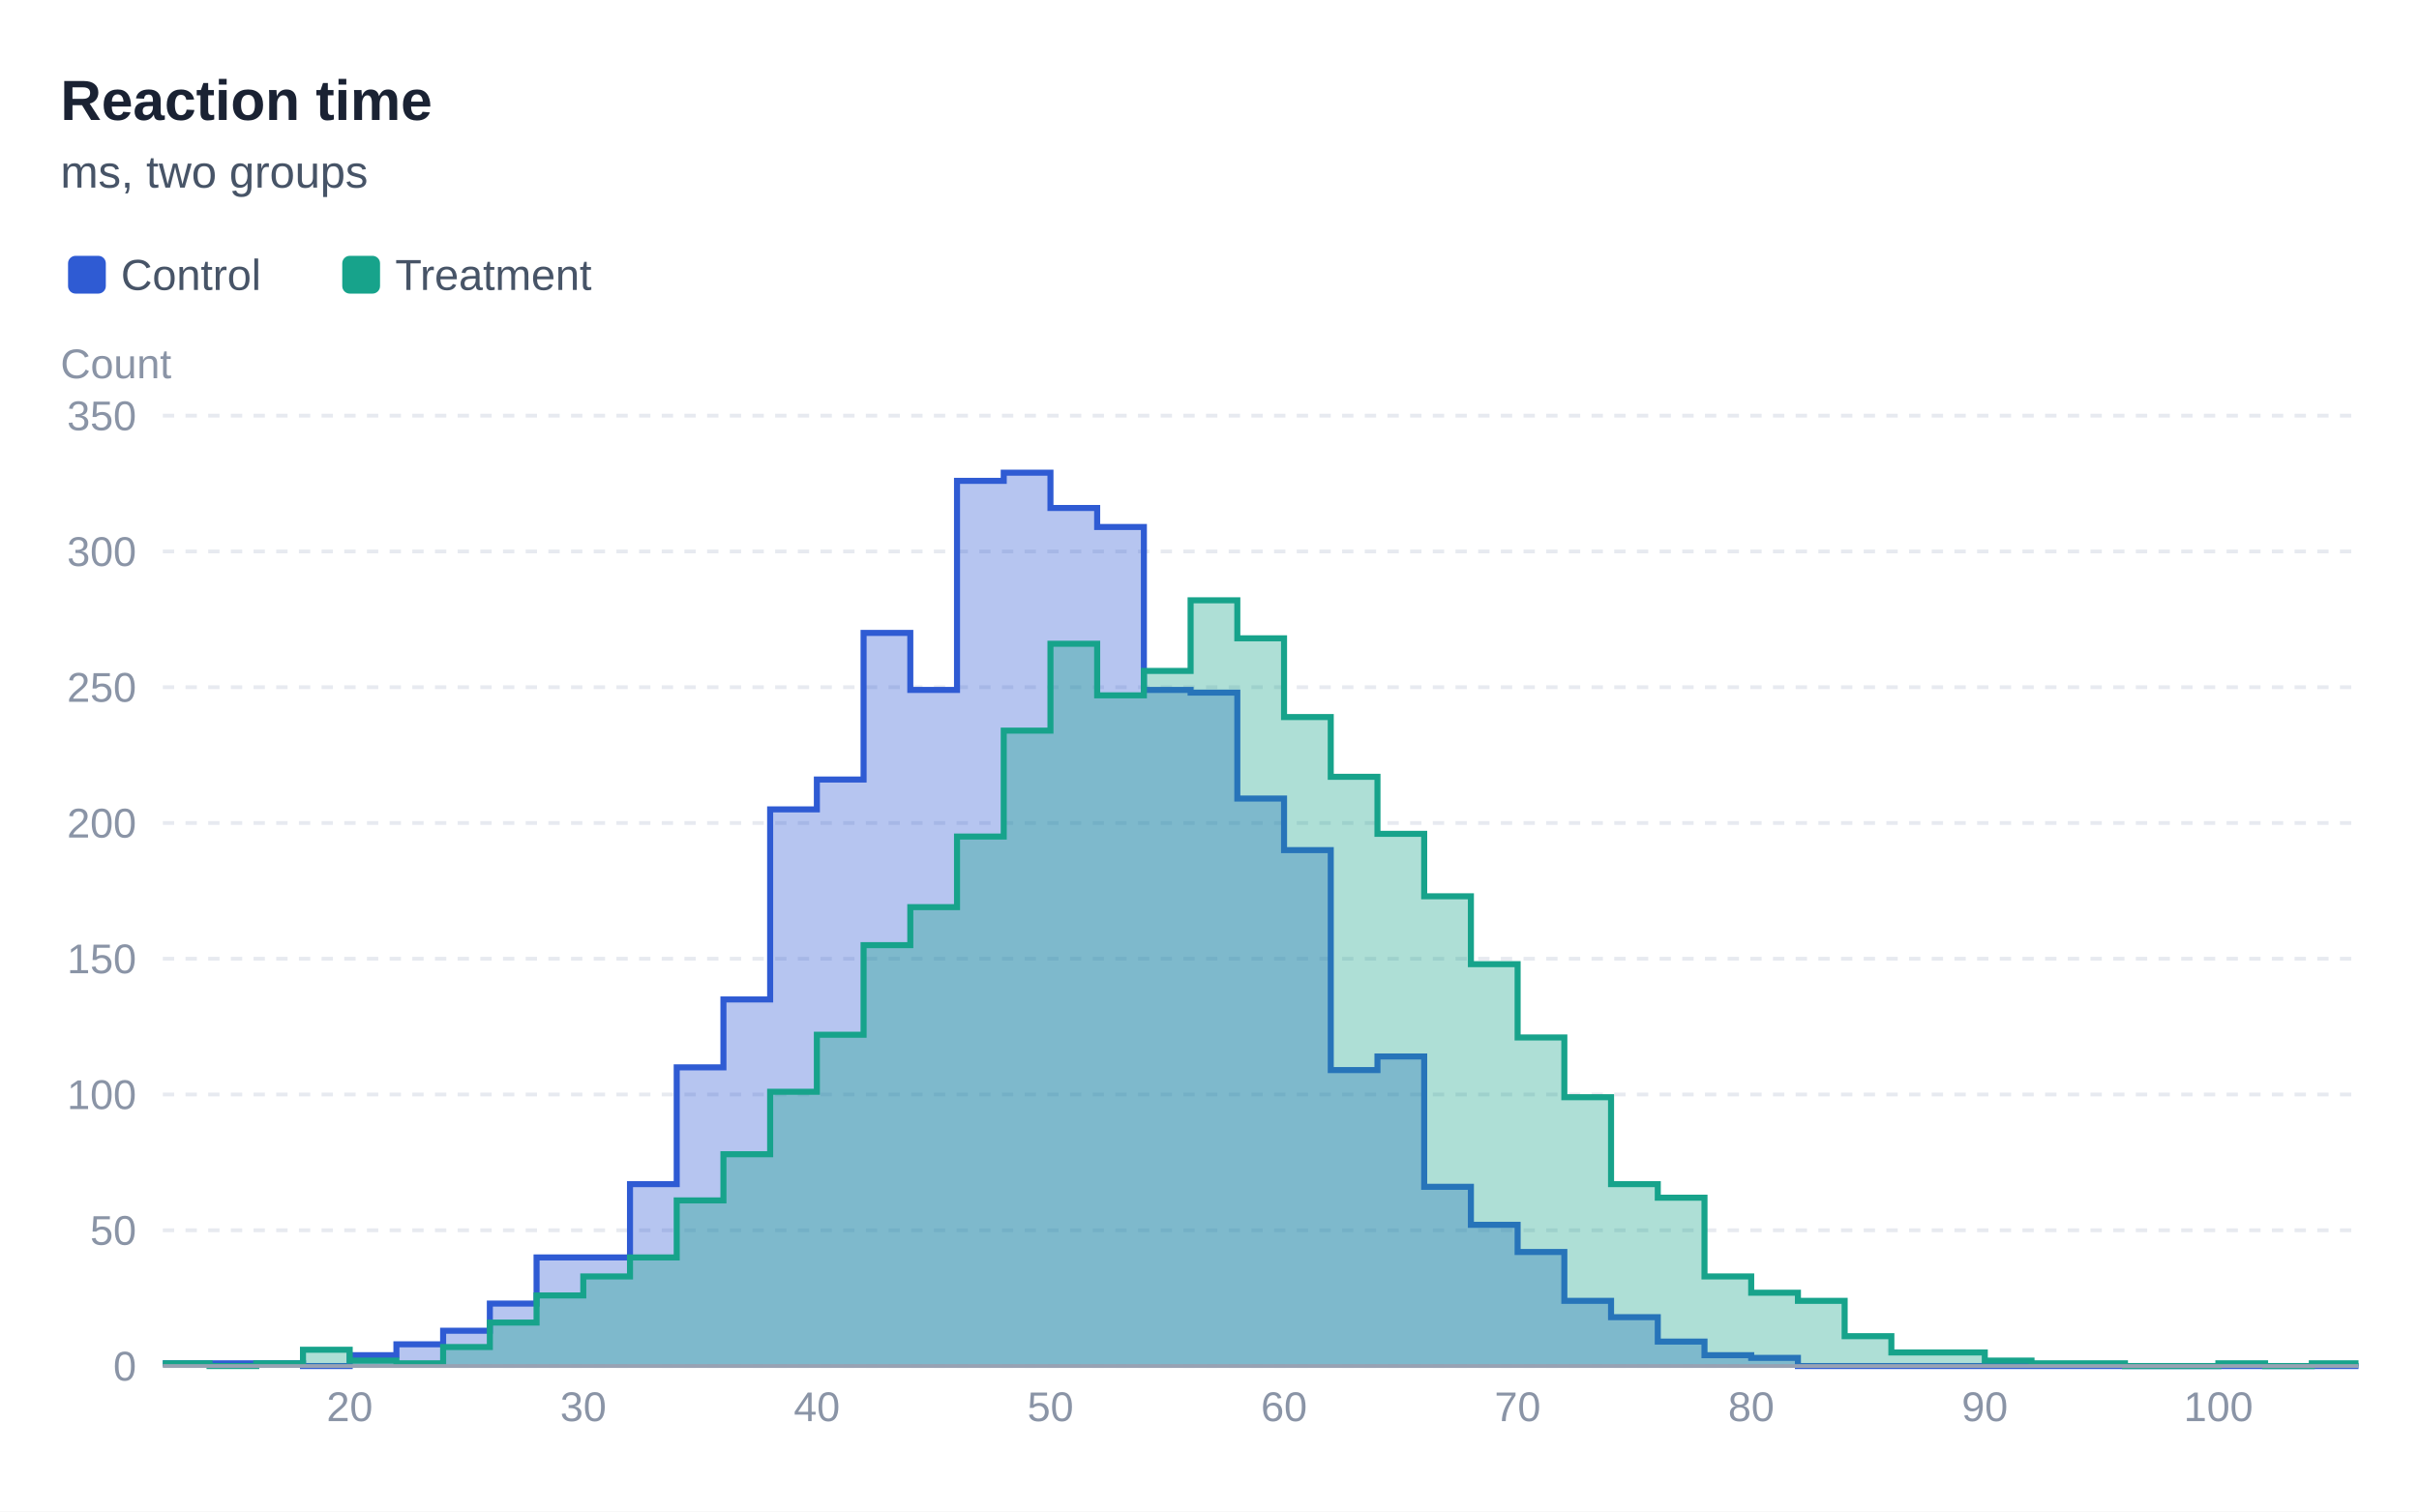
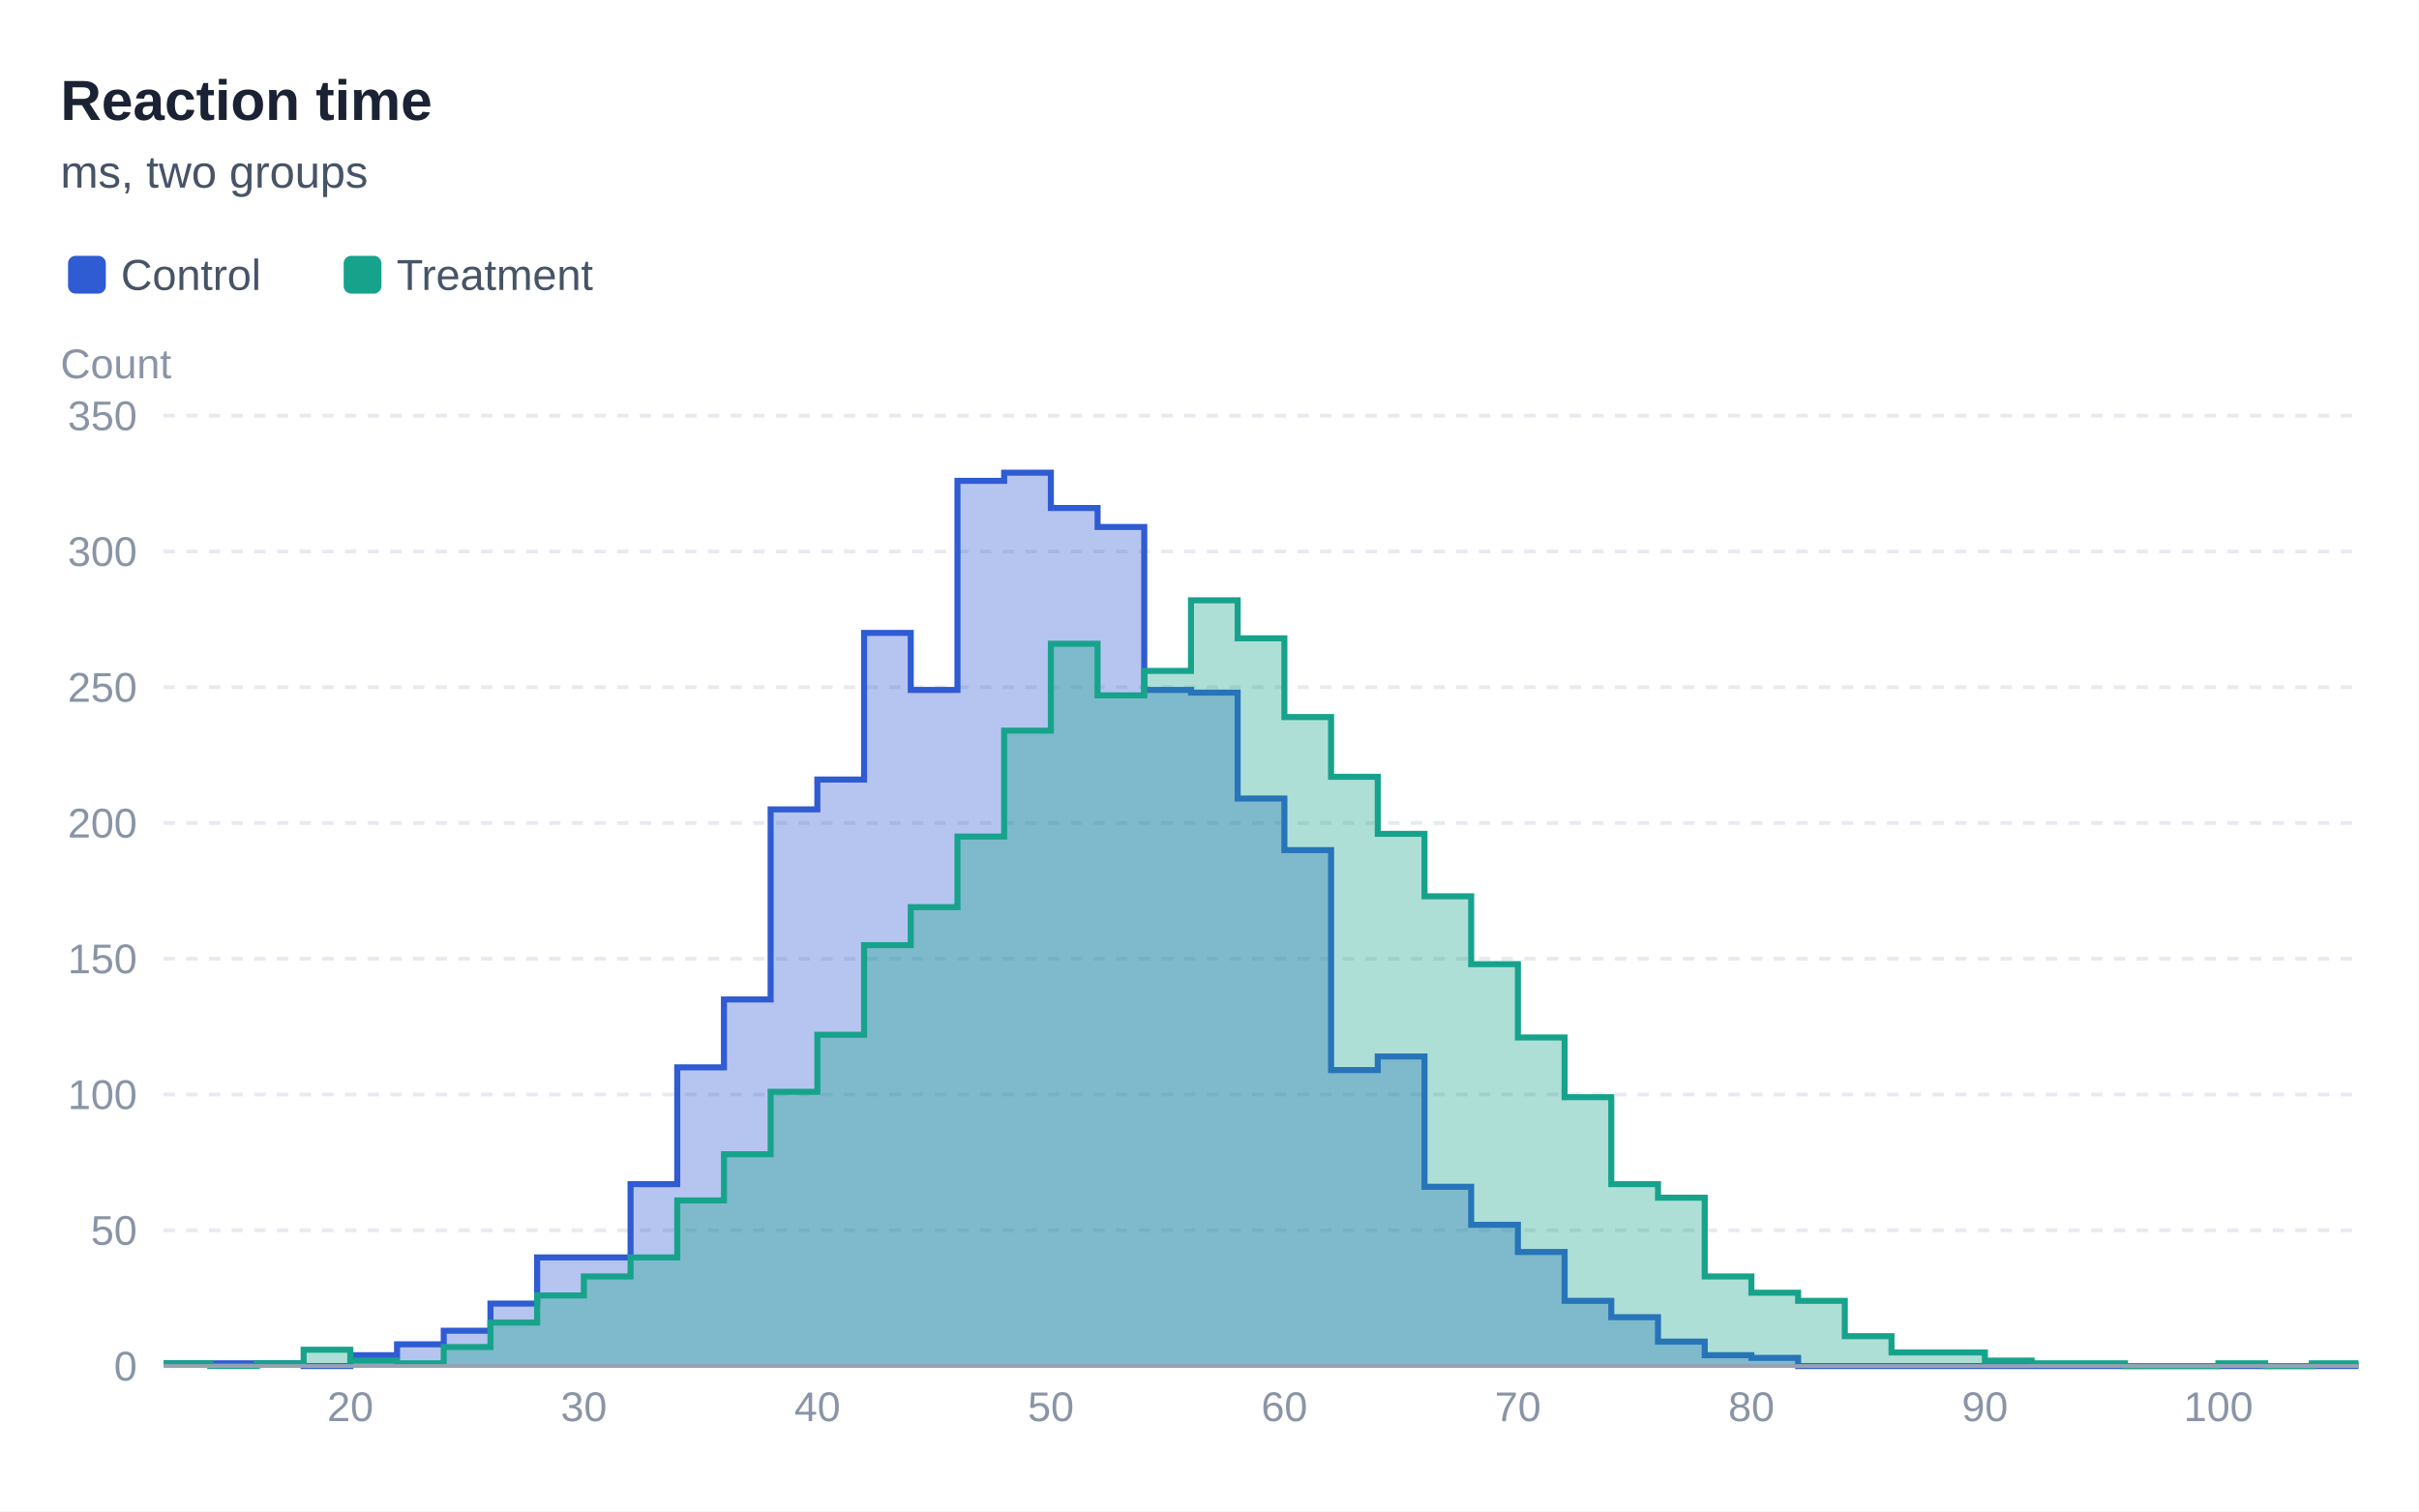
<svg xmlns="http://www.w3.org/2000/svg" width="640" height="400" viewBox="0 0 640 400" font-family="'IBM Plex Sans', 'Helvetica Neue', Arial, sans-serif" role="img">
  <defs>
-     <clipPath id="lv74b4ddc1">
-       <rect x="42.08" y="109" width="582.92" height="253.5" />
+     <clipPath id="lv402b1c7cc1">
+       <rect x="42.27" y="109" width="582.73" height="253.5" />
    </clipPath>
  </defs>
  <rect width="100%" height="100%" fill="#ffffff" />
  <text x="16" y="31.75" font-size="15" fill="#1a2233" font-weight="600">Reaction time</text>
  <text x="16" y="49.65" font-size="12" fill="#475467">ms, two groups</text>
  <rect x="18" y="67.7" width="10" height="10" rx="2" fill="#2f5bd3" />
  <text x="32" y="76.73" font-size="11.5" fill="#475467">Control</text>
-   <rect x="90.55" y="67.7" width="10" height="10" rx="2" fill="#17a38b" />
-   <text x="104.55" y="76.73" font-size="11.5" fill="#475467">Treatment</text>
-   <line x1="43.08" y1="361.5" x2="624" y2="361.5" fill="none" stroke="#e7eaf0" stroke-width="1" stroke-dasharray="3 3" />
-   <line x1="43.08" y1="325.57" x2="624" y2="325.57" fill="none" stroke="#e7eaf0" stroke-width="1" stroke-dasharray="3 3" />
-   <line x1="43.08" y1="289.64" x2="624" y2="289.64" fill="none" stroke="#e7eaf0" stroke-width="1" stroke-dasharray="3 3" />
-   <line x1="43.08" y1="253.71" x2="624" y2="253.71" fill="none" stroke="#e7eaf0" stroke-width="1" stroke-dasharray="3 3" />
-   <line x1="43.08" y1="217.79" x2="624" y2="217.79" fill="none" stroke="#e7eaf0" stroke-width="1" stroke-dasharray="3 3" />
-   <line x1="43.08" y1="181.86" x2="624" y2="181.86" fill="none" stroke="#e7eaf0" stroke-width="1" stroke-dasharray="3 3" />
-   <line x1="43.08" y1="145.93" x2="624" y2="145.93" fill="none" stroke="#e7eaf0" stroke-width="1" stroke-dasharray="3 3" />
-   <line x1="43.08" y1="110" x2="624" y2="110" fill="none" stroke="#e7eaf0" stroke-width="1" stroke-dasharray="3 3" />
-   <g clip-path="url(#lv74b4ddc1)">
-     <path d="M43.08,361.5L43.08,360.78L55.44,360.78L55.44,360.78L67.8,360.78L67.8,360.78L80.16,360.78L80.16,361.5L92.52,361.5L92.52,358.63L104.88,358.63L104.88,355.75L117.24,355.75L117.24,352.16L129.6,352.16L129.6,344.97L141.96,344.97L141.96,332.76L154.32,332.76L154.32,332.76L166.68,332.76L166.68,313.36L179.04,313.36L179.04,282.46L191.4,282.46L191.4,264.49L203.76,264.49L203.76,214.19L216.12,214.19L216.12,206.29L228.48,206.29L228.48,167.49L240.84,167.49L240.84,182.58L253.2,182.58L253.2,127.25L265.56,127.25L265.56,125.09L277.92,125.09L277.92,134.43L290.28,134.43L290.28,139.46L302.64,139.46L302.64,182.58L315,182.58L315,183.29L327.36,183.29L327.36,211.32L339.72,211.32L339.72,224.97L352.08,224.97L352.08,283.18L364.44,283.18L364.44,279.58L376.8,279.58L376.8,314.07L389.16,314.07L389.16,324.13L401.52,324.13L401.52,331.32L413.88,331.32L413.88,344.25L426.24,344.25L426.24,348.57L438.6,348.57L438.6,355.03L450.96,355.03L450.96,358.63L463.32,358.63L463.32,359.34L475.68,359.34L475.68,361.5L488.04,361.5L488.04,361.5L500.4,361.5L500.4,361.5L512.76,361.5L512.76,361.5L525.12,361.5L525.12,361.5L537.48,361.5L537.48,361.5L549.84,361.5L549.84,361.5L562.2,361.5L562.2,361.5L574.56,361.5L574.56,361.5L586.92,361.5L586.92,361.5L599.28,361.5L599.28,361.5L611.64,361.5L611.64,361.5L624,361.5L624,361.5Z" fill="#2f5bd3" fill-opacity="0.35" />
-     <path d="M43.08,360.78L55.44,360.78L55.44,360.78L67.8,360.78L67.8,360.78L80.16,360.78L80.16,361.5L92.52,361.5L92.52,358.63L104.88,358.63L104.88,355.75L117.24,355.75L117.24,352.16L129.6,352.16L129.6,344.97L141.96,344.97L141.96,332.76L154.32,332.76L154.32,332.76L166.68,332.76L166.68,313.36L179.04,313.36L179.04,282.46L191.4,282.46L191.4,264.49L203.76,264.49L203.76,214.19L216.12,214.19L216.12,206.29L228.48,206.29L228.48,167.49L240.84,167.49L240.84,182.58L253.2,182.58L253.2,127.25L265.56,127.25L265.56,125.09L277.92,125.09L277.92,134.43L290.28,134.43L290.28,139.46L302.64,139.46L302.64,182.58L315,182.58L315,183.29L327.36,183.29L327.36,211.32L339.72,211.32L339.72,224.97L352.08,224.97L352.08,283.18L364.44,283.18L364.44,279.58L376.8,279.58L376.8,314.07L389.16,314.07L389.16,324.13L401.52,324.13L401.52,331.32L413.88,331.32L413.88,344.25L426.24,344.25L426.24,348.57L438.6,348.57L438.6,355.03L450.96,355.03L450.96,358.63L463.32,358.63L463.32,359.34L475.68,359.34L475.68,361.5L488.04,361.5L488.04,361.5L500.4,361.5L500.4,361.5L512.76,361.5L512.76,361.5L525.12,361.5L525.12,361.5L537.48,361.5L537.48,361.5L549.84,361.5L549.84,361.5L562.2,361.5L562.2,361.5L574.56,361.5L574.56,361.5L586.92,361.5L586.92,361.5L599.28,361.5L599.28,361.5L611.64,361.5L611.64,361.5L624,361.5" fill="none" stroke="#2f5bd3" stroke-width="1.6" />
-     <path d="M43.08,361.5L43.08,360.78L55.44,360.78L55.44,361.5L67.8,361.5L67.8,360.78L80.16,360.78L80.16,357.19L92.52,357.19L92.52,360.06L104.88,360.06L104.88,360.78L117.24,360.78L117.24,356.47L129.6,356.47L129.6,350L141.96,350L141.96,342.82L154.32,342.82L154.32,337.79L166.68,337.79L166.68,332.76L179.04,332.76L179.04,317.67L191.4,317.67L191.4,305.45L203.76,305.45L203.76,288.92L216.12,288.92L216.12,273.83L228.48,273.83L228.48,250.12L240.84,250.12L240.84,240.06L253.2,240.06L253.2,221.38L265.56,221.38L265.56,193.35L277.92,193.35L277.92,170.36L290.28,170.36L290.28,184.01L302.64,184.01L302.64,177.55L315,177.55L315,158.86L327.36,158.86L327.36,168.92L339.72,168.92L339.72,189.76L352.08,189.76L352.08,205.57L364.44,205.57L364.44,220.66L376.8,220.66L376.8,237.19L389.16,237.19L389.16,255.15L401.52,255.15L401.52,274.55L413.88,274.55L413.88,290.36L426.24,290.36L426.24,313.36L438.6,313.36L438.6,316.95L450.96,316.95L450.96,337.79L463.32,337.79L463.32,342.1L475.68,342.1L475.68,344.25L488.04,344.25L488.04,353.6L500.4,353.6L500.4,357.91L512.76,357.91L512.76,357.91L525.12,357.91L525.12,360.06L537.48,360.06L537.48,360.78L549.84,360.78L549.84,360.78L562.2,360.78L562.2,361.5L574.56,361.5L574.56,361.5L586.92,361.5L586.92,360.78L599.28,360.78L599.28,361.5L611.64,361.5L611.64,360.78L624,360.78L624,361.5Z" fill="#17a38b" fill-opacity="0.35" />
-     <path d="M43.08,360.78L55.44,360.78L55.44,361.5L67.8,361.5L67.8,360.78L80.16,360.78L80.16,357.19L92.52,357.19L92.52,360.06L104.88,360.06L104.88,360.78L117.24,360.78L117.24,356.47L129.6,356.47L129.6,350L141.96,350L141.96,342.82L154.32,342.82L154.32,337.79L166.68,337.79L166.68,332.76L179.04,332.76L179.04,317.67L191.4,317.67L191.4,305.45L203.76,305.45L203.76,288.92L216.12,288.92L216.12,273.83L228.48,273.83L228.48,250.12L240.84,250.12L240.84,240.06L253.2,240.06L253.2,221.38L265.56,221.38L265.56,193.35L277.92,193.35L277.92,170.36L290.28,170.36L290.28,184.01L302.64,184.01L302.64,177.55L315,177.55L315,158.86L327.36,158.86L327.36,168.92L339.72,168.92L339.72,189.76L352.08,189.76L352.08,205.57L364.44,205.57L364.44,220.66L376.8,220.66L376.8,237.19L389.16,237.19L389.16,255.15L401.52,255.15L401.52,274.55L413.88,274.55L413.88,290.36L426.24,290.36L426.24,313.36L438.6,313.36L438.6,316.95L450.96,316.95L450.96,337.79L463.32,337.79L463.32,342.1L475.68,342.1L475.68,344.25L488.04,344.25L488.04,353.6L500.4,353.6L500.4,357.91L512.76,357.91L512.76,357.91L525.12,357.91L525.12,360.06L537.48,360.06L537.48,360.78L549.84,360.78L549.84,360.78L562.2,360.78L562.2,361.5L574.56,361.5L574.56,361.5L586.92,361.5L586.92,360.78L599.28,360.78L599.28,361.5L611.64,361.5L611.64,360.78L624,360.78" fill="none" stroke="#17a38b" stroke-width="1.6" />
+   <rect x="90.92" y="67.7" width="10" height="10" rx="2" fill="#17a38b" />
+   <text x="104.92" y="76.73" font-size="11.5" fill="#475467">Treatment</text>
+   <line x1="43.27" y1="361.5" x2="624" y2="361.5" fill="none" stroke="#e7eaf0" stroke-width="1" stroke-dasharray="3 3" />
+   <line x1="43.27" y1="325.57" x2="624" y2="325.57" fill="none" stroke="#e7eaf0" stroke-width="1" stroke-dasharray="3 3" />
+   <line x1="43.27" y1="289.64" x2="624" y2="289.64" fill="none" stroke="#e7eaf0" stroke-width="1" stroke-dasharray="3 3" />
+   <line x1="43.27" y1="253.71" x2="624" y2="253.71" fill="none" stroke="#e7eaf0" stroke-width="1" stroke-dasharray="3 3" />
+   <line x1="43.27" y1="217.79" x2="624" y2="217.79" fill="none" stroke="#e7eaf0" stroke-width="1" stroke-dasharray="3 3" />
+   <line x1="43.27" y1="181.86" x2="624" y2="181.86" fill="none" stroke="#e7eaf0" stroke-width="1" stroke-dasharray="3 3" />
+   <line x1="43.27" y1="145.93" x2="624" y2="145.93" fill="none" stroke="#e7eaf0" stroke-width="1" stroke-dasharray="3 3" />
+   <line x1="43.27" y1="110" x2="624" y2="110" fill="none" stroke="#e7eaf0" stroke-width="1" stroke-dasharray="3 3" />
+   <g clip-path="url(#lv402b1c7cc1)">
+     <path d="M43.27,361.5L43.27,360.78L55.62,360.78L55.62,360.78L67.98,360.78L67.98,360.78L80.33,360.78L80.33,361.5L92.69,361.5L92.69,358.63L105.05,358.63L105.05,355.75L117.4,355.75L117.4,352.16L129.76,352.16L129.76,344.97L142.11,344.97L142.11,332.76L154.47,332.76L154.47,332.76L166.83,332.76L166.83,313.36L179.18,313.36L179.18,282.46L191.54,282.46L191.54,264.49L203.89,264.49L203.89,214.19L216.25,214.19L216.25,206.29L228.61,206.29L228.61,167.49L240.96,167.49L240.96,182.58L253.32,182.58L253.32,127.25L265.67,127.25L265.67,125.09L278.03,125.09L278.03,134.43L290.39,134.43L290.39,139.46L302.74,139.46L302.74,182.58L315.1,182.58L315.1,183.29L327.45,183.29L327.45,211.32L339.81,211.32L339.81,224.97L352.17,224.97L352.17,283.18L364.52,283.18L364.52,279.58L376.88,279.58L376.88,314.07L389.23,314.07L389.23,324.13L401.59,324.13L401.59,331.32L413.95,331.32L413.95,344.25L426.3,344.25L426.3,348.57L438.66,348.57L438.66,355.03L451.02,355.03L451.02,358.63L463.37,358.63L463.37,359.34L475.73,359.34L475.73,361.5L488.08,361.5L488.08,361.5L500.44,361.5L500.44,361.5L512.8,361.5L512.8,361.5L525.15,361.5L525.15,361.5L537.51,361.5L537.51,361.5L549.86,361.5L549.86,361.5L562.22,361.5L562.22,361.5L574.58,361.5L574.58,361.5L586.93,361.5L586.93,361.5L599.29,361.5L599.29,361.5L611.64,361.5L611.64,361.5L624,361.5L624,361.5Z" fill="#2f5bd3" fill-opacity="0.35" />
+     <path d="M43.27,360.78L55.62,360.78L55.62,360.78L67.98,360.78L67.98,360.78L80.33,360.78L80.33,361.5L92.69,361.5L92.69,358.63L105.05,358.63L105.05,355.75L117.4,355.75L117.4,352.16L129.76,352.16L129.76,344.97L142.11,344.97L142.11,332.76L154.47,332.76L154.47,332.76L166.83,332.76L166.83,313.36L179.18,313.36L179.18,282.46L191.54,282.46L191.54,264.49L203.89,264.49L203.89,214.19L216.25,214.19L216.25,206.29L228.61,206.29L228.61,167.49L240.96,167.49L240.96,182.58L253.32,182.58L253.32,127.25L265.67,127.25L265.67,125.09L278.03,125.09L278.03,134.43L290.39,134.43L290.39,139.46L302.74,139.46L302.74,182.58L315.1,182.58L315.1,183.29L327.45,183.29L327.45,211.32L339.81,211.32L339.81,224.97L352.17,224.97L352.17,283.18L364.52,283.18L364.52,279.58L376.88,279.58L376.88,314.07L389.23,314.07L389.23,324.13L401.59,324.13L401.59,331.32L413.95,331.32L413.95,344.25L426.3,344.25L426.3,348.57L438.66,348.57L438.66,355.03L451.02,355.03L451.02,358.63L463.37,358.63L463.37,359.34L475.73,359.34L475.73,361.5L488.08,361.5L488.08,361.5L500.44,361.5L500.44,361.5L512.8,361.5L512.8,361.5L525.15,361.5L525.15,361.5L537.51,361.5L537.51,361.5L549.86,361.5L549.86,361.5L562.22,361.5L562.22,361.5L574.58,361.5L574.58,361.5L586.93,361.5L586.93,361.5L599.29,361.5L599.29,361.5L611.64,361.5L611.64,361.5L624,361.5" fill="none" stroke="#2f5bd3" stroke-width="1.6" />
+     <path d="M43.27,361.5L43.27,360.78L55.62,360.78L55.62,361.5L67.98,361.5L67.98,360.78L80.33,360.78L80.33,357.19L92.69,357.19L92.69,360.06L105.05,360.06L105.05,360.78L117.4,360.78L117.4,356.47L129.76,356.47L129.76,350L142.11,350L142.11,342.82L154.47,342.82L154.47,337.79L166.83,337.79L166.83,332.76L179.18,332.76L179.18,317.67L191.54,317.67L191.54,305.45L203.89,305.45L203.89,288.92L216.25,288.92L216.25,273.83L228.61,273.83L228.61,250.12L240.96,250.12L240.96,240.06L253.32,240.06L253.32,221.38L265.67,221.38L265.67,193.35L278.03,193.35L278.03,170.36L290.39,170.36L290.39,184.01L302.74,184.01L302.74,177.55L315.1,177.55L315.1,158.86L327.45,158.86L327.45,168.92L339.81,168.92L339.81,189.76L352.17,189.76L352.17,205.57L364.52,205.57L364.52,220.66L376.88,220.66L376.88,237.19L389.23,237.19L389.23,255.15L401.59,255.15L401.59,274.55L413.95,274.55L413.95,290.36L426.3,290.36L426.3,313.36L438.66,313.36L438.66,316.95L451.02,316.95L451.02,337.79L463.37,337.79L463.37,342.1L475.73,342.1L475.73,344.25L488.08,344.25L488.08,353.6L500.44,353.6L500.44,357.91L512.8,357.91L512.8,357.91L525.15,357.91L525.15,360.06L537.51,360.06L537.51,360.78L549.86,360.78L549.86,360.78L562.22,360.78L562.22,361.5L574.58,361.5L574.58,361.5L586.93,361.5L586.93,360.78L599.29,360.78L599.29,361.5L611.64,361.5L611.64,360.78L624,360.78L624,361.5Z" fill="#17a38b" fill-opacity="0.35" />
+     <path d="M43.27,360.78L55.62,360.78L55.62,361.5L67.98,361.5L67.98,360.78L80.33,360.78L80.33,357.19L92.69,357.19L92.69,360.06L105.05,360.06L105.05,360.78L117.4,360.78L117.4,356.47L129.76,356.47L129.76,350L142.11,350L142.11,342.82L154.47,342.82L154.47,337.79L166.83,337.79L166.83,332.76L179.18,332.76L179.18,317.67L191.54,317.67L191.54,305.45L203.89,305.45L203.89,288.92L216.25,288.92L216.25,273.83L228.61,273.83L228.61,250.12L240.96,250.12L240.96,240.06L253.32,240.06L253.32,221.38L265.67,221.38L265.67,193.35L278.03,193.35L278.03,170.36L290.39,170.36L290.39,184.01L302.74,184.01L302.74,177.55L315.1,177.55L315.1,158.86L327.45,158.86L327.45,168.92L339.81,168.92L339.81,189.76L352.17,189.76L352.17,205.57L364.52,205.57L364.52,220.66L376.88,220.66L376.88,237.19L389.23,237.19L389.23,255.15L401.59,255.15L401.59,274.55L413.95,274.55L413.95,290.36L426.3,290.36L426.3,313.36L438.66,313.36L438.66,316.95L451.02,316.95L451.02,337.79L463.37,337.79L463.37,342.1L475.73,342.1L475.73,344.25L488.08,344.25L488.08,353.6L500.44,353.6L500.44,357.91L512.8,357.91L512.8,357.91L525.15,357.91L525.15,360.06L537.51,360.06L537.51,360.78L549.86,360.78L549.86,360.78L562.22,360.78L562.22,361.5L574.58,361.5L574.58,361.5L586.93,361.5L586.93,360.78L599.29,360.78L599.29,361.5L611.64,361.5L611.64,360.78L624,360.78" fill="none" stroke="#17a38b" stroke-width="1.6" />
  </g>
-   <line x1="43.08" y1="361.5" x2="624" y2="361.5" fill="none" stroke="#98a2b3" stroke-width="1" />
-   <text x="92.52" y="376.08" font-size="11" fill="#8a94a6" text-anchor="middle">20</text>
-   <text x="154.32" y="376.08" font-size="11" fill="#8a94a6" text-anchor="middle">30</text>
-   <text x="216.12" y="376.08" font-size="11" fill="#8a94a6" text-anchor="middle">40</text>
-   <text x="277.92" y="376.08" font-size="11" fill="#8a94a6" text-anchor="middle">50</text>
-   <text x="339.72" y="376.08" font-size="11" fill="#8a94a6" text-anchor="middle">60</text>
-   <text x="401.52" y="376.08" font-size="11" fill="#8a94a6" text-anchor="middle">70</text>
-   <text x="463.32" y="376.08" font-size="11" fill="#8a94a6" text-anchor="middle">80</text>
-   <text x="525.12" y="376.08" font-size="11" fill="#8a94a6" text-anchor="middle">90</text>
-   <text x="586.92" y="376.08" font-size="11" fill="#8a94a6" text-anchor="middle">100</text>
-   <text x="36.08" y="365.35" font-size="11" fill="#8a94a6" text-anchor="end">0</text>
-   <text x="36.08" y="329.42" font-size="11" fill="#8a94a6" text-anchor="end">50</text>
-   <text x="36.08" y="293.49" font-size="11" fill="#8a94a6" text-anchor="end">100</text>
-   <text x="36.08" y="257.56" font-size="11" fill="#8a94a6" text-anchor="end">150</text>
-   <text x="36.08" y="221.64" font-size="11" fill="#8a94a6" text-anchor="end">200</text>
-   <text x="36.08" y="185.71" font-size="11" fill="#8a94a6" text-anchor="end">250</text>
-   <text x="36.08" y="149.78" font-size="11" fill="#8a94a6" text-anchor="end">300</text>
-   <text x="36.08" y="113.85" font-size="11" fill="#8a94a6" text-anchor="end">350</text>
+   <line x1="43.27" y1="361.5" x2="624" y2="361.5" fill="none" stroke="#98a2b3" stroke-width="1" />
+   <text x="92.69" y="376.08" font-size="11" fill="#8a94a6" text-anchor="middle">20</text>
+   <text x="154.47" y="376.08" font-size="11" fill="#8a94a6" text-anchor="middle">30</text>
+   <text x="216.25" y="376.08" font-size="11" fill="#8a94a6" text-anchor="middle">40</text>
+   <text x="278.03" y="376.08" font-size="11" fill="#8a94a6" text-anchor="middle">50</text>
+   <text x="339.81" y="376.08" font-size="11" fill="#8a94a6" text-anchor="middle">60</text>
+   <text x="401.59" y="376.08" font-size="11" fill="#8a94a6" text-anchor="middle">70</text>
+   <text x="463.37" y="376.08" font-size="11" fill="#8a94a6" text-anchor="middle">80</text>
+   <text x="525.15" y="376.08" font-size="11" fill="#8a94a6" text-anchor="middle">90</text>
+   <text x="586.93" y="376.08" font-size="11" fill="#8a94a6" text-anchor="middle">100</text>
+   <text x="36.27" y="365.35" font-size="11" fill="#8a94a6" text-anchor="end">0</text>
+   <text x="36.27" y="329.42" font-size="11" fill="#8a94a6" text-anchor="end">50</text>
+   <text x="36.27" y="293.49" font-size="11" fill="#8a94a6" text-anchor="end">100</text>
+   <text x="36.27" y="257.56" font-size="11" fill="#8a94a6" text-anchor="end">150</text>
+   <text x="36.27" y="221.64" font-size="11" fill="#8a94a6" text-anchor="end">200</text>
+   <text x="36.27" y="185.71" font-size="11" fill="#8a94a6" text-anchor="end">250</text>
+   <text x="36.27" y="149.78" font-size="11" fill="#8a94a6" text-anchor="end">300</text>
+   <text x="36.27" y="113.85" font-size="11" fill="#8a94a6" text-anchor="end">350</text>
  <text x="16" y="100.1" font-size="11" fill="#8a94a6">Count</text>
</svg>
